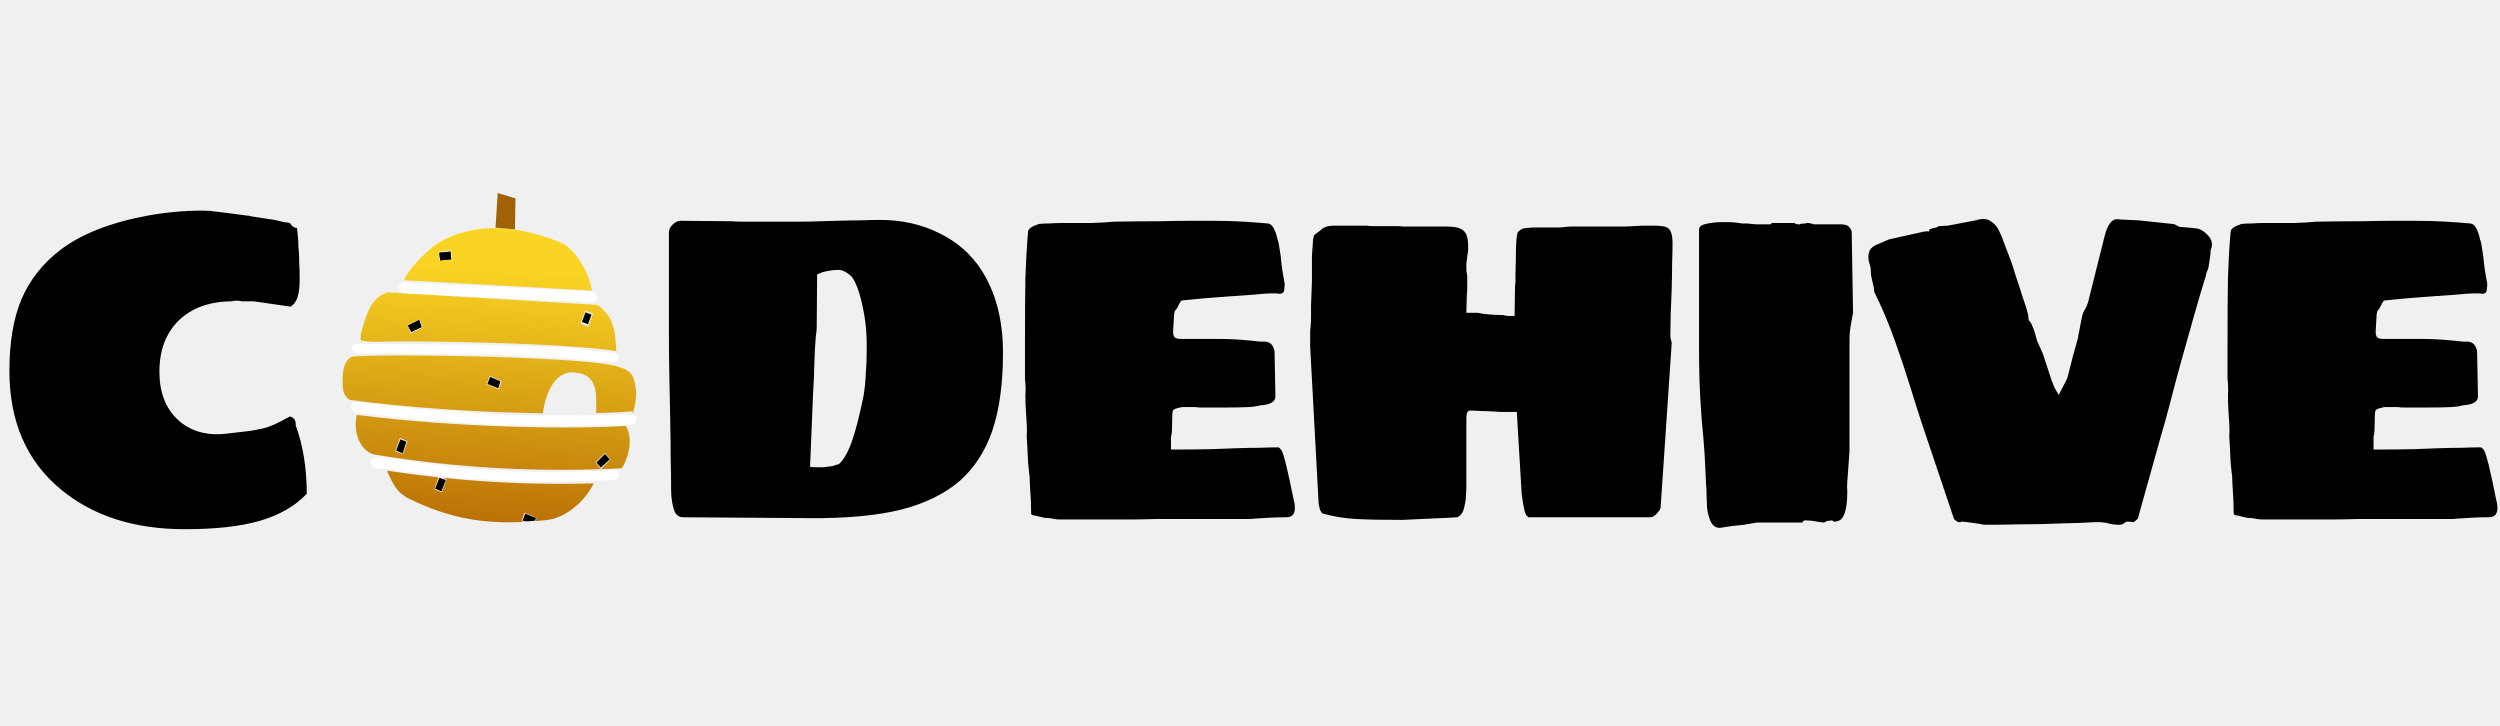
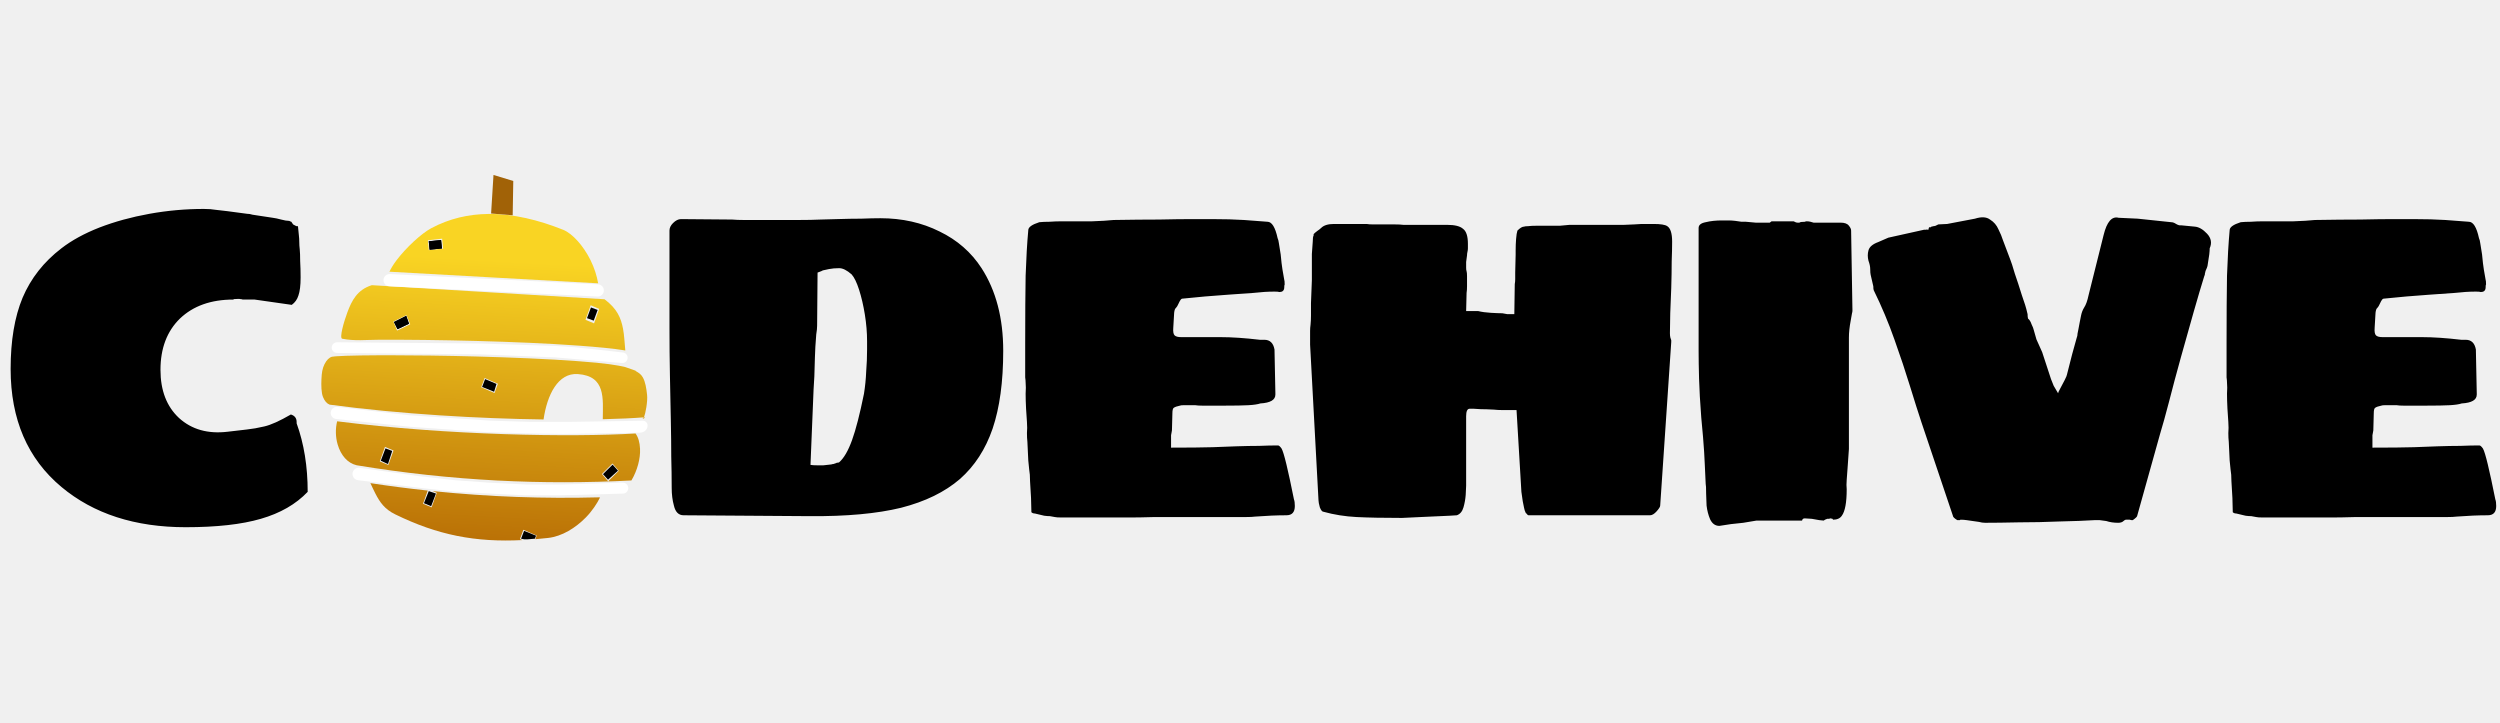
- <svg xmlns="http://www.w3.org/2000/svg" width="565" height="164" viewBox="0 0 565 164" fill="none">
-   <g clip-path="url(#clip0_772_431)">
-     <path d="M111.396 51.561C107.432 51.607 103.519 52.473 99.793 54.468C97.749 55.562 94.661 58.453 92.76 60.953C92.059 61.874 91.57 62.715 91.289 63.32L133.781 65.686C133.542 64.251 133.018 62.537 132.213 60.928C130.784 58.069 128.575 55.549 126.651 54.781C121.673 52.794 116.492 51.501 111.396 51.561ZM102.02 56.593L102.211 58.608L99.308 58.931L99.117 56.916L102.02 56.593ZM87.698 66.06C84.735 66.993 83.63 69.172 82.73 71.578C82.076 73.327 80.985 76.973 81.718 76.973C84.281 77.463 86.478 77.181 89.195 77.17C94.667 77.147 101.766 77.225 109.016 77.418C116.266 77.612 123.666 77.921 129.748 78.367C133.602 78.649 136.845 78.943 139.313 79.354C139.161 77.779 139.105 76.291 138.849 74.938C138.434 72.738 137.652 70.855 135.081 68.927L87.698 66.06ZM132.263 70.157L134.004 70.888L132.951 73.839L131.21 73.108L132.263 70.157ZM94.752 72.174L95.515 74.021L92.852 75.314L92.089 73.465L94.752 72.174ZM91.32 80.33C90.591 80.329 89.886 80.331 89.206 80.334C86.488 80.345 84.178 80.381 82.475 80.439C81.624 80.468 80.923 80.502 80.411 80.54C79.908 80.578 79.509 80.655 79.596 80.628L79.593 80.629C79.033 80.788 78.506 81.277 78.063 82.161C77.62 83.045 77.5 83.958 77.446 85.188C77.391 86.418 77.403 87.961 77.768 88.847C78.117 89.692 78.558 90.171 79.12 90.389C93.699 92.344 109.64 93.225 122.668 93.404C123.389 88.399 125.598 83.871 129.659 84.161C135.374 84.568 134.749 89.144 134.726 93.358C138.078 93.277 140.994 93.139 143.329 92.953L143.337 92.953L143.113 92.97C142.273 93.641 143.793 92.924 143.113 92.97C143.423 92.193 143.898 89.701 143.745 88.376C143.592 87.052 143.423 85.796 142.869 84.82C142.315 83.844 141.351 83.61 141.404 83.472L139.313 82.736C137.743 82.368 135.565 81.964 129.551 81.524C123.537 81.083 116.167 80.774 108.944 80.581C102.624 80.412 96.416 80.332 91.32 80.33ZM110.667 84.962L113.376 86.136L112.683 88.017L109.974 86.842L110.667 84.962ZM80.641 93.776C80.264 95.302 80.307 97.008 80.752 98.513C81.39 100.667 82.727 102.287 84.622 102.729C104.038 105.933 122.605 106.757 140.556 105.822C141.761 103.79 142.408 101.365 142.312 99.361C142.25 98.069 141.96 97.026 141.391 96.256C128.381 97.041 103.252 96.649 80.641 93.776ZM90.378 98.986L92.119 99.717L91.066 102.668L89.324 101.937L90.378 98.986ZM136.711 102.366L137.973 103.859L135.822 105.997L134.56 104.505L136.711 102.366ZM87.41 106.368C87.765 107.107 88.087 107.824 88.427 108.484C89.34 110.257 90.293 111.659 92.46 112.719C101.121 116.954 108.783 118.447 118.357 117.959L117.864 117.746L118.557 115.865L121.266 117.04L120.993 117.78C121.843 117.708 122.706 117.624 123.589 117.525C126.445 117.205 129.185 115.476 131.25 113.378C132.58 112.027 133.559 110.512 134.169 109.282L133.878 109.259C122.864 109.553 111.608 109.17 100.067 107.981L100.925 108.342L99.872 111.292L98.13 110.562L99.088 107.881C95.186 107.464 91.293 106.96 87.41 106.368Z" fill="url(#paint0_linear_772_431)" />
-     <rect width="44.919" height="2.486" rx="1.243" transform="matrix(0.998787 0.0492488 -0.0488035 0.998808 90.1394 63.7388)" fill="white" />
-     <path d="M83.812 104.836C83.572 103.952 84.314 103.11 85.222 103.238L97.219 104.929L104.787 105.787L111.622 106.278L119.19 106.646L126.513 106.646L138.765 106.264C139.734 106.234 140.279 107.366 139.652 108.105C139.447 108.347 139.148 108.49 138.831 108.498L125.659 108.853L118.946 108.853L111.622 108.485L104.787 108.117L97.951 107.381L84.889 105.77C84.374 105.706 83.948 105.337 83.812 104.836Z" fill="white" />
-     <path d="M79.334 92.019C79.368 91.305 80 90.77 80.71 90.852L95.296 92.542L111.866 93.648L120.044 93.894L127.978 93.894L142.864 93.663C143.404 93.655 143.846 94.09 143.846 94.629C143.846 95.335 143.331 95.935 142.634 96.043L142.259 96.101L126.635 96.346L119.068 96.223L110.89 95.978L95.296 94.875L80.439 93.309C79.787 93.24 79.302 92.674 79.334 92.019Z" fill="white" />
-     <path d="M79.538 78.755C79.548 78.158 80.038 77.68 80.635 77.686L109.794 77.938L125.058 78.436L128.842 78.683L132.501 79.053L138.837 79.774C139.377 79.836 139.786 80.293 139.786 80.837C139.786 81.463 139.251 81.955 138.628 81.903L132.376 81.383L125.059 80.766L109.795 80.145L80.616 79.861C80.012 79.855 79.529 79.359 79.538 78.755Z" fill="white" />
-     <path d="M101.805 56.864L101.979 58.588L99.468 58.843L99.294 57.119L101.805 56.864Z" fill="black" />
-     <path d="M101.805 56.864L101.979 58.588L99.468 58.843L99.294 57.119L101.805 56.864Z" fill="black" />
-     <path d="M94.704 72.314L95.266 73.907L92.935 75.011L92.215 73.565L94.704 72.314Z" fill="black" />
-     <path d="M94.704 72.314L95.266 73.907L92.935 75.011L92.215 73.565L94.704 72.314Z" fill="black" />
-     <rect width="1.454" height="2.323" transform="matrix(0.937397 0.348262 -0.345484 0.938425 132.32 70.5967)" fill="black" />
-     <path d="M110.768 85.188L113.087 86.169L112.598 87.763L110.157 86.782L110.768 85.188Z" fill="black" />
-     <path d="M90.486 99.289L91.854 99.813L90.994 102.477L89.529 101.81L90.486 99.289Z" fill="black" />
-     <path d="M99.294 107.994L100.759 108.485L99.782 111.06L98.318 110.447L99.294 107.994Z" fill="black" />
-     <path d="M134.77 104.539L136.723 102.599L137.821 103.825L135.79 105.665L134.77 104.539Z" fill="black" />
-     <path d="M118.701 116.087L121.143 117.068L120.899 117.681L119.434 117.804L118.701 117.804L118.091 117.681L118.701 116.087Z" fill="black" />
-     <path d="M112.477 43.621L116.504 44.847L116.382 51.836L111.988 51.468L112.477 43.621Z" fill="#A16207" />
+ <svg xmlns="http://www.w3.org/2000/svg" width="509" height="147" viewBox="0 0 509 147" fill="none">
+   <g clip-path="url(#clip0_898_1048)">
+     <path d="M99.396 43.561C95.431 43.607 91.519 44.473 87.793 46.468C85.749 47.562 82.661 50.453 80.76 52.953C80.059 53.874 79.57 54.715 79.289 55.32L121.781 57.686C121.542 56.251 121.018 54.537 120.213 52.928C118.784 50.069 116.575 47.549 114.651 46.781C109.673 44.794 104.492 43.501 99.396 43.561ZM90.02 48.593L90.211 50.608L87.308 50.931L87.117 48.916L90.02 48.593ZM75.698 58.06C72.735 58.993 71.63 61.172 70.73 63.578C70.076 65.327 68.985 68.973 69.718 68.973C72.281 69.463 74.478 69.181 77.195 69.17C82.667 69.147 89.766 69.225 97.016 69.418C104.266 69.612 111.666 69.921 117.748 70.367C121.602 70.649 124.845 70.943 127.313 71.354C127.161 69.779 127.105 68.291 126.849 66.938C126.434 64.738 125.652 62.855 123.081 60.927L75.698 58.06ZM120.263 62.157L122.004 62.888L120.951 65.839L119.21 65.108L120.263 62.157ZM82.752 64.174L83.515 66.021L80.852 67.314L80.089 65.465L82.752 64.174ZM79.32 72.33C78.591 72.329 77.886 72.331 77.206 72.334C74.488 72.345 72.178 72.381 70.475 72.439C69.624 72.468 68.923 72.502 68.411 72.54C67.908 72.578 67.509 72.655 67.596 72.628L67.593 72.629C67.033 72.788 66.506 73.277 66.063 74.161C65.62 75.045 65.5 75.958 65.446 77.188C65.391 78.418 65.403 79.961 65.768 80.847C66.117 81.692 66.558 82.171 67.12 82.389C81.699 84.344 97.64 85.225 110.668 85.404C111.389 80.399 113.598 75.871 117.659 76.161C123.374 76.568 122.749 81.144 122.726 85.358C126.078 85.277 128.994 85.139 131.329 84.953L131.337 84.953L131.113 84.97C130.273 85.641 131.793 84.924 131.113 84.97C131.423 84.193 131.898 81.701 131.745 80.376C131.592 79.052 131.423 77.796 130.869 76.82C130.315 75.844 129.351 75.61 129.404 75.472L127.313 74.736C125.743 74.368 123.565 73.964 117.551 73.524C111.537 73.083 104.167 72.774 96.944 72.581C90.624 72.412 84.416 72.332 79.32 72.33ZM98.667 76.962L101.376 78.136L100.683 80.017L97.974 78.842L98.667 76.962ZM68.641 85.776C68.264 87.302 68.307 89.008 68.752 90.513C69.39 92.667 70.727 94.287 72.622 94.729C92.038 97.933 110.605 98.757 128.556 97.822C129.761 95.79 130.408 93.365 130.312 91.361C130.25 90.069 129.96 89.026 129.391 88.256C116.381 89.041 91.251 88.649 68.641 85.776ZM78.378 90.986L80.119 91.717L79.066 94.668L77.324 93.937L78.378 90.986ZM124.711 94.367L125.973 95.859L123.822 97.997L122.56 96.505L124.711 94.367ZM75.41 98.368C75.765 99.108 76.087 99.825 76.427 100.484C77.34 102.257 78.293 103.659 80.46 104.719C89.121 108.954 96.783 110.447 106.357 109.959L105.864 109.746L106.557 107.865L109.266 109.04L108.993 109.78C109.843 109.708 110.706 109.624 111.589 109.525C114.445 109.205 117.185 107.476 119.25 105.378C120.58 104.027 121.559 102.512 122.169 101.282L121.878 101.259C110.864 101.553 99.608 101.17 88.067 99.981L88.925 100.342L87.872 103.292L86.13 102.562L87.088 99.881C83.186 99.464 79.293 98.96 75.41 98.368Z" fill="url(#paint0_linear_898_1048)" />
+     <rect width="44.919" height="2.486" rx="1.243" transform="matrix(0.998787 0.0492488 -0.0488035 0.998808 78.1395 55.7388)" fill="white" />
+     <path d="M71.812 96.837C71.572 95.952 72.314 95.11 73.222 95.238L85.219 96.929L92.787 97.787L99.622 98.278L107.19 98.646L114.513 98.646L126.765 98.264C127.734 98.234 128.279 99.367 127.652 100.105C127.447 100.347 127.148 100.49 126.831 100.498L113.659 100.853L106.946 100.853L99.622 100.485L92.787 100.117L85.951 99.382L72.889 97.77C72.374 97.706 71.948 97.337 71.812 96.837Z" fill="white" />
+     <path d="M67.334 84.019C67.368 83.305 68 82.77 68.71 82.852L83.296 84.542L99.866 85.648L108.044 85.894L115.978 85.894L130.864 85.663C131.404 85.655 131.846 86.09 131.846 86.629C131.846 87.335 131.331 87.935 130.634 88.043L130.259 88.101L114.635 88.346L107.068 88.223L98.89 87.978L83.296 86.875L68.439 85.309C67.787 85.24 67.302 84.674 67.334 84.019Z" fill="white" />
+     <path d="M67.538 70.755C67.548 70.158 68.038 69.68 68.635 69.686L97.794 69.938L113.058 70.436L116.842 70.683L120.501 71.053L126.837 71.774C127.377 71.836 127.786 72.293 127.786 72.837C127.786 73.463 127.251 73.955 126.628 73.903L120.376 73.383L113.059 72.766L97.795 72.145L68.615 71.861C68.012 71.855 67.528 71.359 67.538 70.755Z" fill="white" />
+     <path d="M89.805 48.864L89.979 50.588L87.468 50.843L87.294 49.119L89.805 48.864Z" fill="black" />
+     <path d="M89.805 48.864L89.979 50.588L87.468 50.843L87.294 49.119L89.805 48.864Z" fill="black" />
+     <path d="M82.704 64.314L83.266 65.907L80.935 67.011L80.215 65.565L82.704 64.314Z" fill="black" />
+     <path d="M82.704 64.314L83.266 65.907L80.935 67.011L80.215 65.565L82.704 64.314Z" fill="black" />
+     <rect width="1.454" height="2.323" transform="matrix(0.937397 0.348262 -0.345484 0.938425 120.32 62.5967)" fill="black" />
+     <path d="M98.768 77.188L101.087 78.169L100.599 79.763L98.157 78.782L98.768 77.188Z" fill="black" />
+     <path d="M78.486 91.289L79.854 91.813L78.994 94.477L77.529 93.81L78.486 91.289Z" fill="black" />
+     <path d="M87.294 99.994L88.759 100.485L87.782 103.06L86.318 102.447L87.294 99.994Z" fill="black" />
+     <path d="M122.77 96.539L124.723 94.599L125.821 95.825L123.79 97.665L122.77 96.539Z" fill="black" />
+     <path d="M106.701 108.087L109.143 109.068L108.899 109.681L107.434 109.804L106.701 109.804L106.091 109.681L106.701 108.087Z" fill="black" />
+     <path d="M100.476 35.621L104.504 36.847L104.382 43.836L99.988 43.468L100.476 35.621Z" fill="#A16207" />
  </g>
-   <path d="M65.527 94.1C66.394 94.367 66.827 94.933 66.827 95.8V96.1C68.494 100.7 69.327 105.867 69.327 111.6C66.66 114.4 63.127 116.433 58.727 117.7C54.394 118.967 48.727 119.6 41.727 119.6C30.26 119.6 20.894 116.567 13.627 110.5C5.96 104.1 2.127 95.2 2.127 83.8C2.127 77.4 3.027 72.033 4.827 67.7C6.694 63.3 9.627 59.567 13.627 56.5C15.96 54.7 18.827 53.133 22.227 51.8C25.694 50.467 29.46 49.433 33.527 48.7C37.594 47.967 41.694 47.6 45.827 47.6C46.894 47.6 47.794 47.667 48.527 47.8C49.26 47.867 50.127 47.967 51.127 48.1C52.194 48.233 53.694 48.433 55.627 48.7C56.027 48.7 56.427 48.767 56.827 48.9C57.227 48.967 57.66 49.033 58.127 49.1L61.427 49.6C61.96 49.667 62.594 49.8 63.327 50C64.06 50.2 64.66 50.3 65.127 50.3C65.194 50.3 65.26 50.333 65.327 50.4C65.394 50.4 65.494 50.433 65.627 50.5C65.694 50.567 65.76 50.667 65.827 50.8C65.894 50.933 65.96 51.033 66.027 51.1C66.494 51.367 66.76 51.5 66.827 51.5H67.127L67.327 53.5C67.394 54.033 67.427 54.567 67.427 55.1C67.427 55.633 67.46 56.167 67.527 56.7C67.594 57.367 67.627 58.267 67.627 59.4C67.694 60.533 67.727 61.767 67.727 63.1C67.727 64.9 67.56 66.267 67.227 67.2C66.96 68.067 66.46 68.767 65.727 69.3L57.327 68.1H55.927C55.26 68.1 54.827 68.1 54.627 68.1C54.494 68.033 54.327 68 54.127 68C53.927 67.933 53.427 67.933 52.627 68L52.527 68.1C47.46 68.1 43.427 69.533 40.427 72.4C37.494 75.267 36.027 79.133 36.027 84C36.027 88.667 37.427 92.3 40.227 94.9C43.094 97.5 46.76 98.533 51.227 98L55.527 97.5C56.794 97.367 58.127 97.133 59.527 96.8C60.994 96.467 62.994 95.567 65.527 94.1ZM182.874 117.1L154.374 116.9C153.24 116.9 152.507 116.167 152.174 114.7C151.84 113.5 151.674 112.167 151.674 110.7C151.674 108.433 151.64 106.067 151.574 103.6C151.574 101.133 151.54 98.333 151.474 95.2C151.407 91.933 151.34 88.6 151.274 85.2C151.207 81.733 151.174 78.167 151.174 74.5V52.5C151.174 51.9 151.44 51.333 151.974 50.8C152.574 50.2 153.174 49.9 153.774 49.9L165.374 50C166.107 50.067 166.974 50.1 167.974 50.1C168.974 50.1 170.874 50.1 173.674 50.1C176.207 50.1 178.44 50.1 180.374 50.1C182.307 50.1 183.974 50.067 185.374 50L189.074 49.9C191.14 49.833 192.974 49.8 194.574 49.8C196.24 49.733 197.674 49.7 198.874 49.7C203.807 49.7 208.274 50.7 212.274 52.7C216.274 54.633 219.44 57.4 221.774 61C225.04 66.067 226.674 72.3 226.674 79.7C226.674 86.7 225.874 92.567 224.274 97.3C222.674 101.967 220.207 105.767 216.874 108.7C213.474 111.633 209.04 113.8 203.574 115.2C198.107 116.533 191.207 117.167 182.874 117.1ZM183.774 88.4L183.074 105.5C183.407 105.567 183.94 105.6 184.674 105.6C185.074 105.6 185.507 105.6 185.974 105.6C186.507 105.533 187.107 105.467 187.774 105.4C187.974 105.333 188.14 105.3 188.274 105.3C188.474 105.233 188.674 105.167 188.874 105.1C188.94 105.033 189.04 105 189.174 105C189.374 105 189.507 104.967 189.574 104.9C190.64 103.967 191.607 102.3 192.474 99.9C193.34 97.5 194.24 94 195.174 89.4C195.44 87.733 195.607 86.067 195.674 84.4C195.807 82.733 195.874 81.067 195.874 79.4V77.5C195.874 75.567 195.707 73.567 195.374 71.5C195.04 69.433 194.607 67.567 194.074 65.9C193.54 64.233 192.974 63.067 192.374 62.4C191.307 61.467 190.374 61 189.574 61C188.707 61 187.94 61.067 187.274 61.2C186.607 61.333 186.14 61.433 185.874 61.5C185.807 61.567 185.407 61.733 184.674 62L184.574 74C184.574 74.533 184.507 75.2 184.374 76C184.307 76.8 184.24 77.733 184.174 78.8L184.074 81.2C184.007 84.467 183.907 86.867 183.774 88.4ZM255.643 117.4H239.843C239.109 117.4 238.609 117.367 238.343 117.3C238.009 117.233 237.643 117.167 237.243 117.1C236.843 117.1 236.409 117.067 235.943 117L233.843 116.5C233.509 116.5 233.243 116.4 233.043 116.2C233.043 116.067 233.043 116 233.043 116C233.043 114.267 232.943 112 232.743 109.2C232.743 108.133 232.676 107.233 232.543 106.5C232.476 105.767 232.409 105.1 232.343 104.5L232.143 100.3C232.076 99.7 232.043 99.033 232.043 98.3C232.109 97.567 232.109 96.733 232.043 95.8L231.843 92.8C231.776 91.533 231.743 90.4 231.743 89.4C231.809 88.4 231.809 87.567 231.743 86.9C231.743 86.567 231.709 86.167 231.643 85.7C231.643 85.167 231.643 84.333 231.643 83.2C231.643 82 231.643 80.267 231.643 78C231.643 71.667 231.676 66.567 231.743 62.7C231.876 58.767 232.076 55.333 232.343 52.4C232.343 51.733 233.176 51.133 234.843 50.6C235.509 50.533 236.276 50.5 237.143 50.5C238.076 50.433 238.943 50.4 239.743 50.4C242.476 50.4 244.809 50.4 246.743 50.4C248.743 50.333 250.376 50.233 251.643 50.1C255.576 50.033 259.009 50 261.943 50C264.876 49.933 267.376 49.9 269.443 49.9H273.843C276.643 49.9 279.076 49.967 281.143 50.1C283.209 50.233 284.976 50.367 286.443 50.5C287.443 50.5 288.209 51.733 288.743 54.2C288.876 54.467 288.976 54.867 289.043 55.4C289.109 55.933 289.243 56.767 289.443 57.9C289.576 59.367 289.709 60.5 289.843 61.3C289.976 62.1 290.109 62.867 290.243 63.6C290.309 63.733 290.343 64.1 290.343 64.7C290.276 64.767 290.243 65.033 290.243 65.5C290.176 66.1 289.809 66.4 289.143 66.4C289.009 66.333 288.643 66.3 288.043 66.3C286.576 66.3 284.976 66.4 283.243 66.6C281.576 66.733 279.676 66.867 277.543 67L272.343 67.4L267.143 67.9C266.943 67.9 266.676 68.267 266.343 69C266.143 69.467 265.943 69.8 265.743 70C265.543 70.133 265.409 70.5 265.343 71.1L265.143 74.5C265.076 75.367 265.176 75.933 265.443 76.2C265.709 76.467 266.209 76.6 266.943 76.6H275.843C278.376 76.6 281.343 76.8 284.743 77.2H285.743C287.009 77.2 287.776 77.933 288.043 79.4L288.243 89.3V89.6C288.243 90.8 287.109 91.467 284.843 91.6C284.243 91.8 283.343 91.933 282.143 92C280.943 92.067 279.109 92.1 276.643 92.1C274.176 92.1 272.543 92.1 271.743 92.1C271.009 92.1 270.476 92.067 270.143 92C268.743 92 267.843 92 267.443 92C267.043 92 266.776 92.033 266.643 92.1C265.976 92.233 265.509 92.4 265.243 92.6C265.043 92.733 264.943 93.167 264.943 93.9C264.943 94.567 264.909 95.833 264.843 97.7C264.776 97.967 264.709 98.333 264.643 98.8C264.643 99.2 264.643 100.133 264.643 101.6C268.643 101.6 271.776 101.567 274.043 101.5C276.309 101.433 278.076 101.367 279.343 101.3C281.276 101.233 283.009 101.2 284.543 101.2C286.143 101.133 287.576 101.1 288.843 101.1C289.043 101.1 289.309 101.333 289.643 101.8C289.909 102.267 290.276 103.467 290.743 105.4C291.209 107.333 291.776 109.967 292.443 113.3C292.576 113.633 292.643 114.133 292.643 114.8C292.643 116.2 292.009 116.9 290.743 116.9C288.609 116.9 286.243 117 283.643 117.2C283.176 117.267 282.509 117.3 281.643 117.3C280.843 117.3 279.143 117.3 276.543 117.3C274.209 117.3 271.609 117.3 268.743 117.3C265.943 117.3 263.343 117.3 260.943 117.3C258.609 117.367 256.843 117.4 255.643 117.4ZM316.896 117.5C312.696 117.5 309.262 117.433 306.596 117.3C303.996 117.167 301.496 116.767 299.096 116.1C298.829 116.1 298.562 115.767 298.296 115.1C298.096 114.367 297.996 113.833 297.996 113.5L296.096 78.3V76.2C296.096 75.933 296.096 75.6 296.096 75.2C296.096 74.733 296.129 74.267 296.196 73.8C296.262 73.133 296.296 72.433 296.296 71.7C296.296 70.9 296.296 69.967 296.296 68.9L296.496 63.7V60.7C296.496 59.7 296.496 58.733 296.496 57.8C296.562 56.8 296.629 55.867 296.696 55C296.696 54.267 296.762 53.8 296.896 53.6V53.3C296.962 53.233 297.062 53.133 297.196 53C297.329 52.867 297.496 52.733 297.696 52.6C298.096 52.333 298.396 52.1 298.596 51.9C299.196 51.3 300.162 51 301.496 51H308.896C309.229 51.067 309.696 51.1 310.296 51.1C310.962 51.1 311.729 51.1 312.596 51.1C313.529 51.1 314.396 51.1 315.196 51.1C316.062 51.1 316.729 51.133 317.196 51.2H327.096C328.829 51.2 330.029 51.5 330.696 52.1C331.429 52.633 331.796 53.767 331.796 55.5V56.5C331.796 56.767 331.762 57.033 331.696 57.3C331.629 57.567 331.596 57.833 331.596 58.1L331.396 59.6V60.9C331.396 61.233 331.429 61.5 331.496 61.7C331.562 61.9 331.596 62.267 331.596 62.8C331.596 63.667 331.596 64.433 331.596 65.1C331.596 65.7 331.562 66.2 331.496 66.6L331.396 70.7H334.096C334.896 70.9 335.862 71.033 336.996 71.1C338.129 71.167 338.996 71.2 339.596 71.2C339.929 71.267 340.296 71.333 340.696 71.4C341.162 71.4 341.696 71.4 342.296 71.4L342.396 64.6C342.462 64.267 342.496 63.9 342.496 63.5C342.496 63.033 342.496 62.533 342.496 62L342.596 57.9V57C342.596 56.067 342.629 55.2 342.696 54.4C342.762 53.533 342.862 52.9 342.996 52.5C343.596 51.9 344.096 51.6 344.496 51.6C344.696 51.533 344.996 51.5 345.396 51.5C345.862 51.433 346.529 51.4 347.396 51.4H349.996C350.929 51.4 351.796 51.4 352.596 51.4C353.396 51.333 354.129 51.267 354.796 51.2H360.496C363.162 51.2 365.362 51.2 367.096 51.2C368.896 51.133 370.229 51.067 371.096 51H373.796C375.396 51 376.429 51.167 376.896 51.5C377.629 51.967 377.996 53.133 377.996 55C377.996 56.267 377.962 57.767 377.896 59.5C377.896 61.233 377.862 63.233 377.796 65.5C377.596 69.7 377.496 73.1 377.496 75.7C377.496 76.1 377.529 76.433 377.596 76.7C377.662 76.967 377.729 77.167 377.796 77.3V77.7L375.296 114.7C375.296 114.967 375.029 115.4 374.496 116C373.962 116.6 373.462 116.9 372.996 116.9H345.496C345.429 116.9 345.329 116.833 345.196 116.7C345.129 116.567 345.029 116.467 344.896 116.4C344.696 116 344.562 115.6 344.496 115.2C344.429 114.8 344.329 114.3 344.196 113.7L343.896 111.6L342.796 93.1H342.096C341.162 93.1 340.329 93.1 339.596 93.1C338.929 93.1 338.296 93.067 337.696 93C336.496 92.933 335.496 92.9 334.696 92.9C333.962 92.833 333.429 92.8 333.096 92.8H332.196C331.662 92.8 331.396 93.367 331.396 94.5V110.2C331.396 110.6 331.362 111.3 331.296 112.3C331.229 113.233 331.062 114.167 330.796 115.1C330.529 116.033 330.029 116.633 329.296 116.9L327.696 117C325.096 117.133 322.896 117.233 321.096 117.3C319.362 117.367 317.962 117.433 316.896 117.5ZM391.286 118.9L388.686 119.3C387.753 119.3 387.053 118.8 386.586 117.8C386.186 116.867 385.92 115.833 385.786 114.7C385.72 113.5 385.686 112.6 385.686 112C385.686 110.733 385.653 110 385.586 109.8C385.52 108.667 385.453 107.233 385.386 105.5C385.32 103.7 385.186 101.6 384.986 99.2L384.586 94.8C384.32 91.333 384.153 88.4 384.086 86C384.02 83.533 383.986 81.467 383.986 79.8V51.9C383.986 51.233 384.52 50.8 385.586 50.6C386.653 50.333 387.886 50.2 389.286 50.2C389.686 50.2 390.153 50.2 390.686 50.2C391.22 50.2 391.753 50.233 392.286 50.3C392.82 50.367 393.286 50.433 393.686 50.5C394.086 50.5 394.42 50.5 394.686 50.5C395.22 50.567 395.953 50.633 396.886 50.7C397.82 50.7 398.886 50.7 400.086 50.7L400.486 50.4H405.486C405.82 50.6 406.12 50.7 406.386 50.7H406.786C406.92 50.567 407.353 50.5 408.086 50.5C408.153 50.433 408.22 50.4 408.286 50.4H408.486C408.753 50.4 409.02 50.433 409.286 50.5L409.986 50.7H416.086C417.02 50.7 417.653 50.933 417.986 51.4C418.32 51.8 418.486 52.167 418.486 52.5L418.786 70.6C418.786 70.8 418.753 71 418.686 71.2L418.386 72.9C418.12 74.3 417.986 75.567 417.986 76.7C417.986 77.767 417.986 78.7 417.986 79.5V101.9L417.686 106.2C417.62 107.2 417.553 108.1 417.486 108.9C417.42 109.7 417.42 110.4 417.486 111C417.486 114 417.12 116 416.386 117C415.986 117.6 415.32 117.9 414.386 117.9L414.286 117.7L413.786 117.6C413.653 117.6 413.586 117.633 413.586 117.7H413.086C412.886 117.767 412.72 117.833 412.586 117.9C412.453 117.967 412.353 118.033 412.286 118.1C412.086 118.1 411.753 118.067 411.286 118C410.82 117.933 410.253 117.833 409.586 117.7L407.986 117.6C407.653 117.6 407.453 117.767 407.386 118.1H397.086L394.086 118.6L391.286 118.9ZM448.807 118.6C448.34 118.6 447.873 118.533 447.407 118.4C447.007 118.333 446.54 118.267 446.007 118.2C445.54 118.133 445.073 118.067 444.607 118C444.14 117.933 443.707 117.9 443.307 117.9C443.173 117.9 443.107 117.933 443.107 118H442.507C441.84 117.6 441.507 117.267 441.507 117L434.407 95.9C433.673 93.7 432.807 90.967 431.807 87.7C430.807 84.433 429.64 80.933 428.307 77.2C426.973 73.4 425.407 69.667 423.607 66C423.54 65.867 423.507 65.567 423.507 65.1L423.207 63.8C423.073 63.2 422.973 62.767 422.907 62.5C422.84 62.233 422.807 61.8 422.807 61.2C422.807 60.667 422.673 60.033 422.407 59.3C422.207 58.5 422.207 57.733 422.407 57C422.607 56.2 423.34 55.567 424.607 55.1L426.907 54.1L435.007 52.3C435.073 52.3 435.207 52.3 435.407 52.3C435.607 52.233 435.74 52.233 435.807 52.3C435.94 52.367 436.007 52.3 436.007 52.1C436.073 51.833 436.14 51.7 436.207 51.7C436.207 51.7 436.24 51.733 436.307 51.8C436.373 51.8 436.44 51.767 436.507 51.7C436.573 51.633 436.64 51.6 436.707 51.6C436.907 51.533 437.04 51.5 437.107 51.5C437.24 51.5 437.407 51.467 437.607 51.4L438.207 51.1L440.207 51L446.507 49.8C447.973 49.333 449.107 49.4 449.907 50C450.773 50.533 451.407 51.267 451.807 52.2C452.273 53.133 452.607 53.933 452.807 54.6L454.507 59.1C454.707 59.567 455.04 60.6 455.507 62.2C456.04 63.733 456.573 65.367 457.107 67.1C457.707 68.767 458.107 70.067 458.307 71L458.407 71.4C458.407 71.8 458.44 72.133 458.507 72.4C458.84 72.667 459.107 73.1 459.307 73.7C459.573 74.233 459.74 74.667 459.807 75L460.407 77.1L461.707 80L463.707 86.1L464.307 87.6L465.307 89.3C465.307 89.167 465.473 88.8 465.807 88.2C466.14 87.6 466.473 86.967 466.807 86.3C467.14 85.633 467.307 85.233 467.307 85.1L468.507 80.4L469.507 76.8C469.64 76.467 469.707 76.133 469.707 75.8C469.773 75.4 469.84 75.067 469.907 74.8L470.207 73.2L470.507 71.7C470.64 71.033 470.873 70.433 471.207 69.9C471.607 69.3 471.94 68.367 472.207 67.1C473.74 61.033 474.873 56.5 475.607 53.5C476.34 50.5 477.473 49.2 479.007 49.6L483.307 49.8L490.907 50.6C491.24 50.6 491.607 50.733 492.007 51C492.473 51.267 492.84 51.367 493.107 51.3L496.207 51.6C497.14 51.667 498.073 52.2 499.007 53.2C499.94 54.2 500.14 55.3 499.607 56.5C499.607 56.833 499.573 57.3 499.507 57.9C499.44 58.433 499.307 59.3 499.107 60.5C499.04 60.767 498.94 61.033 498.807 61.3C498.673 61.567 498.607 61.767 498.607 61.9C498.54 62.1 498.507 62.267 498.507 62.4C498.507 62.533 498.473 62.633 498.407 62.7C497.74 64.833 496.94 67.533 496.007 70.8C495.073 74.067 494.107 77.5 493.107 81.1C492.107 84.7 491.207 88.067 490.407 91.2C489.607 94.267 488.94 96.667 488.407 98.4L483.207 117C483.207 117.2 482.873 117.533 482.207 118H481.907L481.507 117.9C481.24 117.9 480.973 117.9 480.707 117.9C480.507 117.9 480.307 118 480.107 118.2C479.84 118.467 479.44 118.6 478.907 118.6C477.907 118.6 477.007 118.467 476.207 118.2C475.673 118.133 475.173 118.067 474.707 118C474.307 118 473.94 118 473.607 118C471.473 118.133 468.84 118.233 465.707 118.3C462.573 118.433 459.473 118.5 456.407 118.5C453.34 118.567 450.807 118.6 448.807 118.6ZM527.42 117.4H511.62C510.887 117.4 510.387 117.367 510.12 117.3C509.787 117.233 509.42 117.167 509.02 117.1C508.62 117.1 508.187 117.067 507.72 117L505.62 116.5C505.287 116.5 505.02 116.4 504.82 116.2C504.82 116.067 504.82 116 504.82 116C504.82 114.267 504.72 112 504.52 109.2C504.52 108.133 504.453 107.233 504.32 106.5C504.253 105.767 504.187 105.1 504.12 104.5L503.92 100.3C503.853 99.7 503.82 99.033 503.82 98.3C503.887 97.567 503.887 96.733 503.82 95.8L503.62 92.8C503.553 91.533 503.52 90.4 503.52 89.4C503.587 88.4 503.587 87.567 503.52 86.9C503.52 86.567 503.487 86.167 503.42 85.7C503.42 85.167 503.42 84.333 503.42 83.2C503.42 82 503.42 80.267 503.42 78C503.42 71.667 503.453 66.567 503.52 62.7C503.653 58.767 503.853 55.333 504.12 52.4C504.12 51.733 504.953 51.133 506.62 50.6C507.287 50.533 508.053 50.5 508.92 50.5C509.853 50.433 510.72 50.4 511.52 50.4C514.253 50.4 516.587 50.4 518.52 50.4C520.52 50.333 522.153 50.233 523.42 50.1C527.353 50.033 530.787 50 533.72 50C536.653 49.933 539.153 49.9 541.22 49.9H545.62C548.42 49.9 550.853 49.967 552.92 50.1C554.987 50.233 556.753 50.367 558.22 50.5C559.22 50.5 559.987 51.733 560.52 54.2C560.653 54.467 560.753 54.867 560.82 55.4C560.887 55.933 561.02 56.767 561.22 57.9C561.353 59.367 561.487 60.5 561.62 61.3C561.753 62.1 561.887 62.867 562.02 63.6C562.087 63.733 562.12 64.1 562.12 64.7C562.053 64.767 562.02 65.033 562.02 65.5C561.953 66.1 561.587 66.4 560.92 66.4C560.787 66.333 560.42 66.3 559.82 66.3C558.353 66.3 556.753 66.4 555.02 66.6C553.353 66.733 551.453 66.867 549.32 67L544.12 67.4L538.92 67.9C538.72 67.9 538.453 68.267 538.12 69C537.92 69.467 537.72 69.8 537.52 70C537.32 70.133 537.187 70.5 537.12 71.1L536.92 74.5C536.853 75.367 536.953 75.933 537.22 76.2C537.487 76.467 537.987 76.6 538.72 76.6H547.62C550.153 76.6 553.12 76.8 556.52 77.2H557.52C558.787 77.2 559.553 77.933 559.82 79.4L560.02 89.3V89.6C560.02 90.8 558.887 91.467 556.62 91.6C556.02 91.8 555.12 91.933 553.92 92C552.72 92.067 550.887 92.1 548.42 92.1C545.953 92.1 544.32 92.1 543.52 92.1C542.787 92.1 542.253 92.067 541.92 92C540.52 92 539.62 92 539.22 92C538.82 92 538.553 92.033 538.42 92.1C537.753 92.233 537.287 92.4 537.02 92.6C536.82 92.733 536.72 93.167 536.72 93.9C536.72 94.567 536.687 95.833 536.62 97.7C536.553 97.967 536.487 98.333 536.42 98.8C536.42 99.2 536.42 100.133 536.42 101.6C540.42 101.6 543.553 101.567 545.82 101.5C548.087 101.433 549.853 101.367 551.12 101.3C553.053 101.233 554.787 101.2 556.32 101.2C557.92 101.133 559.353 101.1 560.62 101.1C560.82 101.1 561.087 101.333 561.42 101.8C561.687 102.267 562.053 103.467 562.52 105.4C562.987 107.333 563.553 109.967 564.22 113.3C564.353 113.633 564.42 114.133 564.42 114.8C564.42 116.2 563.787 116.9 562.52 116.9C560.387 116.9 558.02 117 555.42 117.2C554.953 117.267 554.287 117.3 553.42 117.3C552.62 117.3 550.92 117.3 548.32 117.3C545.987 117.3 543.387 117.3 540.52 117.3C537.72 117.3 535.12 117.3 532.72 117.3C530.387 117.367 528.62 117.4 527.42 117.4Z" fill="black" />
+   <path d="M59.224 84.39C60.004 84.63 60.394 85.14 60.394 85.92V86.19C61.894 90.33 62.644 94.98 62.644 100.14C60.244 102.66 57.064 104.49 53.104 105.63C49.204 106.77 44.104 107.34 37.804 107.34C27.484 107.34 19.054 104.61 12.514 99.15C5.614 93.39 2.164 85.38 2.164 75.12C2.164 69.36 2.974 64.53 4.594 60.63C6.274 56.67 8.914 53.31 12.514 50.55C14.614 48.93 17.194 47.52 20.254 46.32C23.374 45.12 26.764 44.19 30.424 43.53C34.084 42.87 37.774 42.54 41.494 42.54C42.454 42.54 43.264 42.6 43.924 42.72C44.584 42.78 45.364 42.87 46.264 42.99C47.224 43.11 48.574 43.29 50.314 43.53C50.674 43.53 51.034 43.59 51.394 43.71C51.754 43.77 52.144 43.83 52.564 43.89L55.534 44.34C56.014 44.4 56.584 44.52 57.244 44.7C57.904 44.88 58.444 44.97 58.864 44.97C58.924 44.97 58.984 45 59.044 45.06C59.104 45.06 59.194 45.09 59.314 45.15C59.374 45.21 59.434 45.3 59.494 45.42C59.554 45.54 59.614 45.63 59.674 45.69C60.094 45.93 60.334 46.05 60.394 46.05H60.664L60.844 47.85C60.904 48.33 60.934 48.81 60.934 49.29C60.934 49.77 60.964 50.25 61.024 50.73C61.084 51.33 61.114 52.14 61.114 53.16C61.174 54.18 61.204 55.29 61.204 56.49C61.204 58.11 61.054 59.34 60.754 60.18C60.514 60.96 60.064 61.59 59.404 62.07L51.844 60.99H50.584C49.984 60.99 49.594 60.99 49.414 60.99C49.294 60.93 49.144 60.9 48.964 60.9C48.784 60.84 48.334 60.84 47.614 60.9L47.524 60.99C42.964 60.99 39.334 62.28 36.634 64.86C33.994 67.44 32.674 70.92 32.674 75.3C32.674 79.5 33.934 82.77 36.454 85.11C39.034 87.45 42.334 88.38 46.354 87.9L50.224 87.45C51.364 87.33 52.564 87.12 53.824 86.82C55.144 86.52 56.944 85.71 59.224 84.39ZM164.836 105.09L139.186 104.91C138.166 104.91 137.506 104.25 137.206 102.93C136.906 101.85 136.756 100.65 136.756 99.33C136.756 97.29 136.726 95.16 136.666 92.94C136.666 90.72 136.636 88.2 136.576 85.38C136.516 82.44 136.456 79.44 136.396 76.38C136.336 73.26 136.306 70.05 136.306 66.75V46.95C136.306 46.41 136.546 45.9 137.026 45.42C137.566 44.88 138.106 44.61 138.646 44.61L149.086 44.7C149.746 44.76 150.526 44.79 151.426 44.79C152.326 44.79 154.036 44.79 156.556 44.79C158.836 44.79 160.846 44.79 162.586 44.79C164.326 44.79 165.826 44.76 167.086 44.7L170.416 44.61C172.276 44.55 173.926 44.52 175.366 44.52C176.866 44.46 178.156 44.43 179.236 44.43C183.676 44.43 187.696 45.33 191.296 47.13C194.896 48.87 197.746 51.36 199.846 54.6C202.786 59.16 204.256 64.77 204.256 71.43C204.256 77.73 203.536 83.01 202.096 87.27C200.656 91.47 198.436 94.89 195.436 97.53C192.376 100.17 188.386 102.12 183.466 103.38C178.546 104.58 172.336 105.15 164.836 105.09ZM165.646 79.26L165.016 94.65C165.316 94.71 165.796 94.74 166.456 94.74C166.816 94.74 167.206 94.74 167.626 94.74C168.106 94.68 168.646 94.62 169.246 94.56C169.426 94.5 169.576 94.47 169.696 94.47C169.876 94.41 170.056 94.35 170.236 94.29C170.296 94.23 170.386 94.2 170.506 94.2C170.686 94.2 170.806 94.17 170.866 94.11C171.826 93.27 172.696 91.77 173.476 89.61C174.256 87.45 175.066 84.3 175.906 80.16C176.146 78.66 176.296 77.16 176.356 75.66C176.476 74.16 176.536 72.66 176.536 71.16V69.45C176.536 67.71 176.386 65.91 176.086 64.05C175.786 62.19 175.396 60.51 174.916 59.01C174.436 57.51 173.926 56.46 173.386 55.86C172.426 55.02 171.586 54.6 170.866 54.6C170.086 54.6 169.396 54.66 168.796 54.78C168.196 54.9 167.776 54.99 167.536 55.05C167.476 55.11 167.116 55.26 166.456 55.5L166.366 66.3C166.366 66.78 166.306 67.38 166.186 68.1C166.126 68.82 166.066 69.66 166.006 70.62L165.916 72.78C165.856 75.72 165.766 77.88 165.646 79.26ZM230.328 105.36H216.108C215.448 105.36 214.998 105.33 214.758 105.27C214.458 105.21 214.128 105.15 213.768 105.09C213.408 105.09 213.018 105.06 212.598 105L210.708 104.55C210.408 104.55 210.168 104.46 209.988 104.28C209.988 104.16 209.988 104.1 209.988 104.1C209.988 102.54 209.898 100.5 209.718 97.98C209.718 97.02 209.658 96.21 209.538 95.55C209.478 94.89 209.418 94.29 209.358 93.75L209.178 89.97C209.118 89.43 209.088 88.83 209.088 88.17C209.148 87.51 209.148 86.76 209.088 85.92L208.908 83.22C208.848 82.08 208.818 81.06 208.818 80.16C208.878 79.26 208.878 78.51 208.818 77.91C208.818 77.61 208.788 77.25 208.728 76.83C208.728 76.35 208.728 75.6 208.728 74.58C208.728 73.5 208.728 71.94 208.728 69.9C208.728 64.2 208.758 59.61 208.818 56.13C208.938 52.59 209.118 49.5 209.358 46.86C209.358 46.26 210.108 45.72 211.608 45.24C212.208 45.18 212.898 45.15 213.678 45.15C214.518 45.09 215.298 45.06 216.018 45.06C218.478 45.06 220.578 45.06 222.318 45.06C224.118 45 225.588 44.91 226.728 44.79C230.268 44.73 233.358 44.7 235.998 44.7C238.638 44.64 240.888 44.61 242.748 44.61H246.708C249.228 44.61 251.418 44.67 253.278 44.79C255.138 44.91 256.728 45.03 258.048 45.15C258.948 45.15 259.638 46.26 260.118 48.48C260.238 48.72 260.328 49.08 260.388 49.56C260.448 50.04 260.568 50.79 260.748 51.81C260.868 53.13 260.988 54.15 261.108 54.87C261.228 55.59 261.348 56.28 261.468 56.94C261.528 57.06 261.558 57.39 261.558 57.93C261.498 57.99 261.468 58.23 261.468 58.65C261.408 59.19 261.078 59.46 260.478 59.46C260.358 59.4 260.028 59.37 259.488 59.37C258.168 59.37 256.728 59.46 255.168 59.64C253.668 59.76 251.958 59.88 250.038 60L245.358 60.36L240.678 60.81C240.498 60.81 240.258 61.14 239.958 61.8C239.778 62.22 239.598 62.52 239.418 62.7C239.238 62.82 239.118 63.15 239.058 63.69L238.878 66.75C238.818 67.53 238.908 68.04 239.148 68.28C239.388 68.52 239.838 68.64 240.498 68.64H248.508C250.788 68.64 253.458 68.82 256.518 69.18H257.418C258.558 69.18 259.248 69.84 259.488 71.16L259.668 80.07V80.34C259.668 81.42 258.648 82.02 256.608 82.14C256.068 82.32 255.258 82.44 254.178 82.5C253.098 82.56 251.448 82.59 249.228 82.59C247.008 82.59 245.538 82.59 244.818 82.59C244.158 82.59 243.678 82.56 243.378 82.5C242.118 82.5 241.308 82.5 240.948 82.5C240.588 82.5 240.348 82.53 240.228 82.59C239.628 82.71 239.208 82.86 238.968 83.04C238.788 83.16 238.698 83.55 238.698 84.21C238.698 84.81 238.668 85.95 238.608 87.63C238.548 87.87 238.488 88.2 238.428 88.62C238.428 88.98 238.428 89.82 238.428 91.14C242.028 91.14 244.848 91.11 246.888 91.05C248.928 90.99 250.518 90.93 251.658 90.87C253.398 90.81 254.958 90.78 256.338 90.78C257.778 90.72 259.068 90.69 260.208 90.69C260.388 90.69 260.628 90.9 260.928 91.32C261.168 91.74 261.498 92.82 261.918 94.56C262.338 96.3 262.848 98.67 263.448 101.67C263.568 101.97 263.628 102.42 263.628 103.02C263.628 104.28 263.058 104.91 261.918 104.91C259.998 104.91 257.868 105 255.528 105.18C255.108 105.24 254.508 105.27 253.728 105.27C253.008 105.27 251.478 105.27 249.138 105.27C247.038 105.27 244.698 105.27 242.118 105.27C239.598 105.27 237.258 105.27 235.098 105.27C232.998 105.33 231.408 105.36 230.328 105.36ZM285.456 105.45C281.676 105.45 278.586 105.39 276.186 105.27C273.846 105.15 271.596 104.79 269.436 104.19C269.196 104.19 268.956 103.89 268.716 103.29C268.536 102.63 268.446 102.15 268.446 101.85L266.736 70.17V68.28C266.736 68.04 266.736 67.74 266.736 67.38C266.736 66.96 266.766 66.54 266.826 66.12C266.886 65.52 266.916 64.89 266.916 64.23C266.916 63.51 266.916 62.67 266.916 61.71L267.096 57.03V54.33C267.096 53.43 267.096 52.56 267.096 51.72C267.156 50.82 267.216 49.98 267.276 49.2C267.276 48.54 267.336 48.12 267.456 47.94V47.67C267.516 47.61 267.606 47.52 267.726 47.4C267.846 47.28 267.996 47.16 268.176 47.04C268.536 46.8 268.806 46.59 268.986 46.41C269.526 45.87 270.396 45.6 271.596 45.6H278.256C278.556 45.66 278.976 45.69 279.516 45.69C280.116 45.69 280.806 45.69 281.586 45.69C282.426 45.69 283.206 45.69 283.926 45.69C284.706 45.69 285.306 45.72 285.726 45.78H294.636C296.196 45.78 297.276 46.05 297.876 46.59C298.536 47.07 298.866 48.09 298.866 49.65V50.55C298.866 50.79 298.836 51.03 298.776 51.27C298.716 51.51 298.686 51.75 298.686 51.99L298.506 53.34V54.51C298.506 54.81 298.536 55.05 298.596 55.23C298.656 55.41 298.686 55.74 298.686 56.22C298.686 57 298.686 57.69 298.686 58.29C298.686 58.83 298.656 59.28 298.596 59.64L298.506 63.33H300.936C301.656 63.51 302.526 63.63 303.546 63.69C304.566 63.75 305.346 63.78 305.886 63.78C306.186 63.84 306.516 63.9 306.876 63.96C307.296 63.96 307.776 63.96 308.316 63.96L308.406 57.84C308.466 57.54 308.496 57.21 308.496 56.85C308.496 56.43 308.496 55.98 308.496 55.5L308.586 51.81V51C308.586 50.16 308.616 49.38 308.676 48.66C308.736 47.88 308.826 47.31 308.946 46.95C309.486 46.41 309.936 46.14 310.296 46.14C310.476 46.08 310.746 46.05 311.106 46.05C311.526 45.99 312.126 45.96 312.906 45.96H315.246C316.086 45.96 316.866 45.96 317.586 45.96C318.306 45.9 318.966 45.84 319.566 45.78H324.696C327.096 45.78 329.076 45.78 330.636 45.78C332.256 45.72 333.456 45.66 334.236 45.6H336.666C338.106 45.6 339.036 45.75 339.456 46.05C340.116 46.47 340.446 47.52 340.446 49.2C340.446 50.34 340.416 51.69 340.356 53.25C340.356 54.81 340.326 56.61 340.266 58.65C340.086 62.43 339.996 65.49 339.996 67.83C339.996 68.19 340.026 68.49 340.086 68.73C340.146 68.97 340.206 69.15 340.266 69.27V69.63L338.016 102.93C338.016 103.17 337.776 103.56 337.296 104.1C336.816 104.64 336.366 104.91 335.946 104.91H311.196C311.136 104.91 311.046 104.85 310.926 104.73C310.866 104.61 310.776 104.52 310.656 104.46C310.476 104.1 310.356 103.74 310.296 103.38C310.236 103.02 310.146 102.57 310.026 102.03L309.756 100.14L308.766 83.49H308.136C307.296 83.49 306.546 83.49 305.886 83.49C305.286 83.49 304.716 83.46 304.176 83.4C303.096 83.34 302.196 83.31 301.476 83.31C300.816 83.25 300.336 83.22 300.036 83.22H299.226C298.746 83.22 298.506 83.73 298.506 84.75V98.88C298.506 99.24 298.476 99.87 298.416 100.77C298.356 101.61 298.206 102.45 297.966 103.29C297.726 104.13 297.276 104.67 296.616 104.91L295.176 105C292.836 105.12 290.856 105.21 289.236 105.27C287.676 105.33 286.416 105.39 285.456 105.45ZM352.408 106.71L350.068 107.07C349.228 107.07 348.598 106.62 348.178 105.72C347.818 104.88 347.578 103.95 347.458 102.93C347.398 101.85 347.368 101.04 347.368 100.5C347.368 99.36 347.338 98.7 347.278 98.52C347.218 97.5 347.158 96.21 347.098 94.65C347.038 93.03 346.918 91.14 346.738 88.98L346.378 85.02C346.138 81.9 345.988 79.26 345.928 77.1C345.868 74.88 345.838 73.02 345.838 71.52V46.41C345.838 45.81 346.318 45.42 347.278 45.24C348.238 45 349.348 44.88 350.608 44.88C350.968 44.88 351.388 44.88 351.868 44.88C352.348 44.88 352.828 44.91 353.308 44.97C353.788 45.03 354.208 45.09 354.568 45.15C354.928 45.15 355.228 45.15 355.468 45.15C355.948 45.21 356.608 45.27 357.448 45.33C358.288 45.33 359.248 45.33 360.328 45.33L360.688 45.06H365.188C365.488 45.24 365.758 45.33 365.998 45.33H366.358C366.478 45.21 366.868 45.15 367.528 45.15C367.588 45.09 367.648 45.06 367.708 45.06H367.888C368.128 45.06 368.368 45.09 368.608 45.15L369.238 45.33H374.728C375.568 45.33 376.138 45.54 376.438 45.96C376.738 46.32 376.888 46.65 376.888 46.95L377.158 63.24C377.158 63.42 377.128 63.6 377.068 63.78L376.798 65.31C376.558 66.57 376.438 67.71 376.438 68.73C376.438 69.69 376.438 70.53 376.438 71.25V91.41L376.168 95.28C376.108 96.18 376.048 96.99 375.988 97.71C375.928 98.43 375.928 99.06 375.988 99.6C375.988 102.3 375.658 104.1 374.998 105C374.638 105.54 374.038 105.81 373.198 105.81L373.108 105.63L372.658 105.54C372.538 105.54 372.478 105.57 372.478 105.63H372.028C371.848 105.69 371.698 105.75 371.578 105.81C371.458 105.87 371.368 105.93 371.308 105.99C371.128 105.99 370.828 105.96 370.408 105.9C369.988 105.84 369.478 105.75 368.878 105.63L367.438 105.54C367.138 105.54 366.958 105.69 366.898 105.99H357.628L354.928 106.44L352.408 106.71ZM404.176 106.44C403.756 106.44 403.336 106.38 402.916 106.26C402.556 106.2 402.136 106.14 401.656 106.08C401.236 106.02 400.816 105.96 400.396 105.9C399.976 105.84 399.586 105.81 399.226 105.81C399.106 105.81 399.046 105.84 399.046 105.9H398.506C397.906 105.54 397.606 105.24 397.606 105L391.216 86.01C390.556 84.03 389.776 81.57 388.876 78.63C387.976 75.69 386.926 72.54 385.726 69.18C384.526 65.76 383.116 62.4 381.496 59.1C381.436 58.98 381.406 58.71 381.406 58.29L381.136 57.12C381.016 56.58 380.926 56.19 380.866 55.95C380.806 55.71 380.776 55.32 380.776 54.78C380.776 54.3 380.656 53.73 380.416 53.07C380.236 52.35 380.236 51.66 380.416 51C380.596 50.28 381.256 49.71 382.396 49.29L384.466 48.39L391.756 46.77C391.816 46.77 391.936 46.77 392.116 46.77C392.296 46.71 392.416 46.71 392.476 46.77C392.596 46.83 392.656 46.77 392.656 46.59C392.716 46.35 392.776 46.23 392.836 46.23C392.836 46.23 392.866 46.26 392.926 46.32C392.986 46.32 393.046 46.29 393.106 46.23C393.166 46.17 393.226 46.14 393.286 46.14C393.466 46.08 393.586 46.05 393.646 46.05C393.766 46.05 393.916 46.02 394.096 45.96L394.636 45.69L396.436 45.6L402.106 44.52C403.426 44.1 404.446 44.16 405.166 44.7C405.946 45.18 406.516 45.84 406.876 46.68C407.296 47.52 407.596 48.24 407.776 48.84L409.306 52.89C409.486 53.31 409.786 54.24 410.206 55.68C410.686 57.06 411.166 58.53 411.646 60.09C412.186 61.59 412.546 62.76 412.726 63.6L412.816 63.96C412.816 64.32 412.846 64.62 412.906 64.86C413.206 65.1 413.446 65.49 413.626 66.03C413.866 66.51 414.016 66.9 414.076 67.2L414.616 69.09L415.786 71.7L417.586 77.19L418.126 78.54L419.026 80.07C419.026 79.95 419.176 79.62 419.476 79.08C419.776 78.54 420.076 77.97 420.376 77.37C420.676 76.77 420.826 76.41 420.826 76.29L421.906 72.06L422.806 68.82C422.926 68.52 422.986 68.22 422.986 67.92C423.046 67.56 423.106 67.26 423.166 67.02L423.436 65.58L423.706 64.23C423.826 63.63 424.036 63.09 424.336 62.61C424.696 62.07 424.996 61.23 425.236 60.09C426.616 54.63 427.636 50.55 428.296 47.85C428.956 45.15 429.976 43.98 431.356 44.34L435.226 44.52L442.066 45.24C442.366 45.24 442.696 45.36 443.056 45.6C443.476 45.84 443.806 45.93 444.046 45.87L446.836 46.14C447.676 46.2 448.516 46.68 449.356 47.58C450.196 48.48 450.376 49.47 449.896 50.55C449.896 50.85 449.866 51.27 449.806 51.81C449.746 52.29 449.626 53.07 449.446 54.15C449.386 54.39 449.296 54.63 449.176 54.87C449.056 55.11 448.996 55.29 448.996 55.41C448.936 55.59 448.906 55.74 448.906 55.86C448.906 55.98 448.876 56.07 448.816 56.13C448.216 58.05 447.496 60.48 446.656 63.42C445.816 66.36 444.946 69.45 444.046 72.69C443.146 75.93 442.336 78.96 441.616 81.78C440.896 84.54 440.296 86.7 439.816 88.26L435.136 105C435.136 105.18 434.836 105.48 434.236 105.9H433.966L433.606 105.81C433.366 105.81 433.126 105.81 432.886 105.81C432.706 105.81 432.526 105.9 432.346 106.08C432.106 106.32 431.746 106.44 431.266 106.44C430.366 106.44 429.556 106.32 428.836 106.08C428.356 106.02 427.906 105.96 427.486 105.9C427.126 105.9 426.796 105.9 426.496 105.9C424.576 106.02 422.206 106.11 419.386 106.17C416.566 106.29 413.776 106.35 411.016 106.35C408.256 106.41 405.976 106.44 404.176 106.44ZM474.928 105.36H460.708C460.048 105.36 459.598 105.33 459.358 105.27C459.058 105.21 458.728 105.15 458.368 105.09C458.008 105.09 457.618 105.06 457.198 105L455.308 104.55C455.008 104.55 454.768 104.46 454.588 104.28C454.588 104.16 454.588 104.1 454.588 104.1C454.588 102.54 454.498 100.5 454.318 97.98C454.318 97.02 454.258 96.21 454.138 95.55C454.078 94.89 454.018 94.29 453.958 93.75L453.778 89.97C453.718 89.43 453.688 88.83 453.688 88.17C453.748 87.51 453.748 86.76 453.688 85.92L453.508 83.22C453.448 82.08 453.418 81.06 453.418 80.16C453.478 79.26 453.478 78.51 453.418 77.91C453.418 77.61 453.388 77.25 453.328 76.83C453.328 76.35 453.328 75.6 453.328 74.58C453.328 73.5 453.328 71.94 453.328 69.9C453.328 64.2 453.358 59.61 453.418 56.13C453.538 52.59 453.718 49.5 453.958 46.86C453.958 46.26 454.708 45.72 456.208 45.24C456.808 45.18 457.498 45.15 458.278 45.15C459.118 45.09 459.898 45.06 460.618 45.06C463.078 45.06 465.178 45.06 466.918 45.06C468.718 45 470.188 44.91 471.328 44.79C474.868 44.73 477.958 44.7 480.598 44.7C483.238 44.64 485.488 44.61 487.348 44.61H491.308C493.828 44.61 496.018 44.67 497.878 44.79C499.738 44.91 501.328 45.03 502.648 45.15C503.548 45.15 504.238 46.26 504.718 48.48C504.838 48.72 504.928 49.08 504.988 49.56C505.048 50.04 505.168 50.79 505.348 51.81C505.468 53.13 505.588 54.15 505.708 54.87C505.828 55.59 505.948 56.28 506.068 56.94C506.128 57.06 506.158 57.39 506.158 57.93C506.098 57.99 506.068 58.23 506.068 58.65C506.008 59.19 505.678 59.46 505.078 59.46C504.958 59.4 504.628 59.37 504.088 59.37C502.768 59.37 501.328 59.46 499.768 59.64C498.268 59.76 496.558 59.88 494.638 60L489.958 60.36L485.278 60.81C485.098 60.81 484.858 61.14 484.558 61.8C484.378 62.22 484.198 62.52 484.018 62.7C483.838 62.82 483.718 63.15 483.658 63.69L483.478 66.75C483.418 67.53 483.508 68.04 483.748 68.28C483.988 68.52 484.438 68.64 485.098 68.64H493.108C495.388 68.64 498.058 68.82 501.118 69.18H502.018C503.158 69.18 503.848 69.84 504.088 71.16L504.268 80.07V80.34C504.268 81.42 503.248 82.02 501.208 82.14C500.668 82.32 499.858 82.44 498.778 82.5C497.698 82.56 496.048 82.59 493.828 82.59C491.608 82.59 490.138 82.59 489.418 82.59C488.758 82.59 488.278 82.56 487.978 82.5C486.718 82.5 485.908 82.5 485.548 82.5C485.188 82.5 484.948 82.53 484.828 82.59C484.228 82.71 483.808 82.86 483.568 83.04C483.388 83.16 483.298 83.55 483.298 84.21C483.298 84.81 483.268 85.95 483.208 87.63C483.148 87.87 483.088 88.2 483.028 88.62C483.028 88.98 483.028 89.82 483.028 91.14C486.628 91.14 489.448 91.11 491.488 91.05C493.528 90.99 495.118 90.93 496.258 90.87C497.998 90.81 499.558 90.78 500.938 90.78C502.378 90.72 503.668 90.69 504.808 90.69C504.988 90.69 505.228 90.9 505.528 91.32C505.768 91.74 506.098 92.82 506.518 94.56C506.938 96.3 507.448 98.67 508.048 101.67C508.168 101.97 508.228 102.42 508.228 103.02C508.228 104.28 507.658 104.91 506.518 104.91C504.598 104.91 502.468 105 500.128 105.18C499.708 105.24 499.108 105.27 498.328 105.27C497.608 105.27 496.078 105.27 493.738 105.27C491.638 105.27 489.298 105.27 486.718 105.27C484.198 105.27 481.858 105.27 479.698 105.27C477.598 105.33 476.008 105.36 474.928 105.36Z" fill="black" />
  <defs>
-     <linearGradient id="paint0_linear_772_431" x1="110.606" y1="118.051" x2="113.806" y2="61.035" gradientUnits="userSpaceOnUse">
+     <linearGradient id="paint0_linear_898_1048" x1="98.606" y1="110.051" x2="101.806" y2="53.035" gradientUnits="userSpaceOnUse">
      <stop stop-color="#BA7106" />
      <stop offset="1" stop-color="#F9D423" />
    </linearGradient>
-     <clipPath id="clip0_772_431">
-       <rect width="83" height="90" fill="white" transform="translate(70 37)" />
+     <clipPath id="clip0_898_1048">
+       <rect width="83" height="90" fill="white" transform="translate(58 29)" />
    </clipPath>
  </defs>
</svg>
